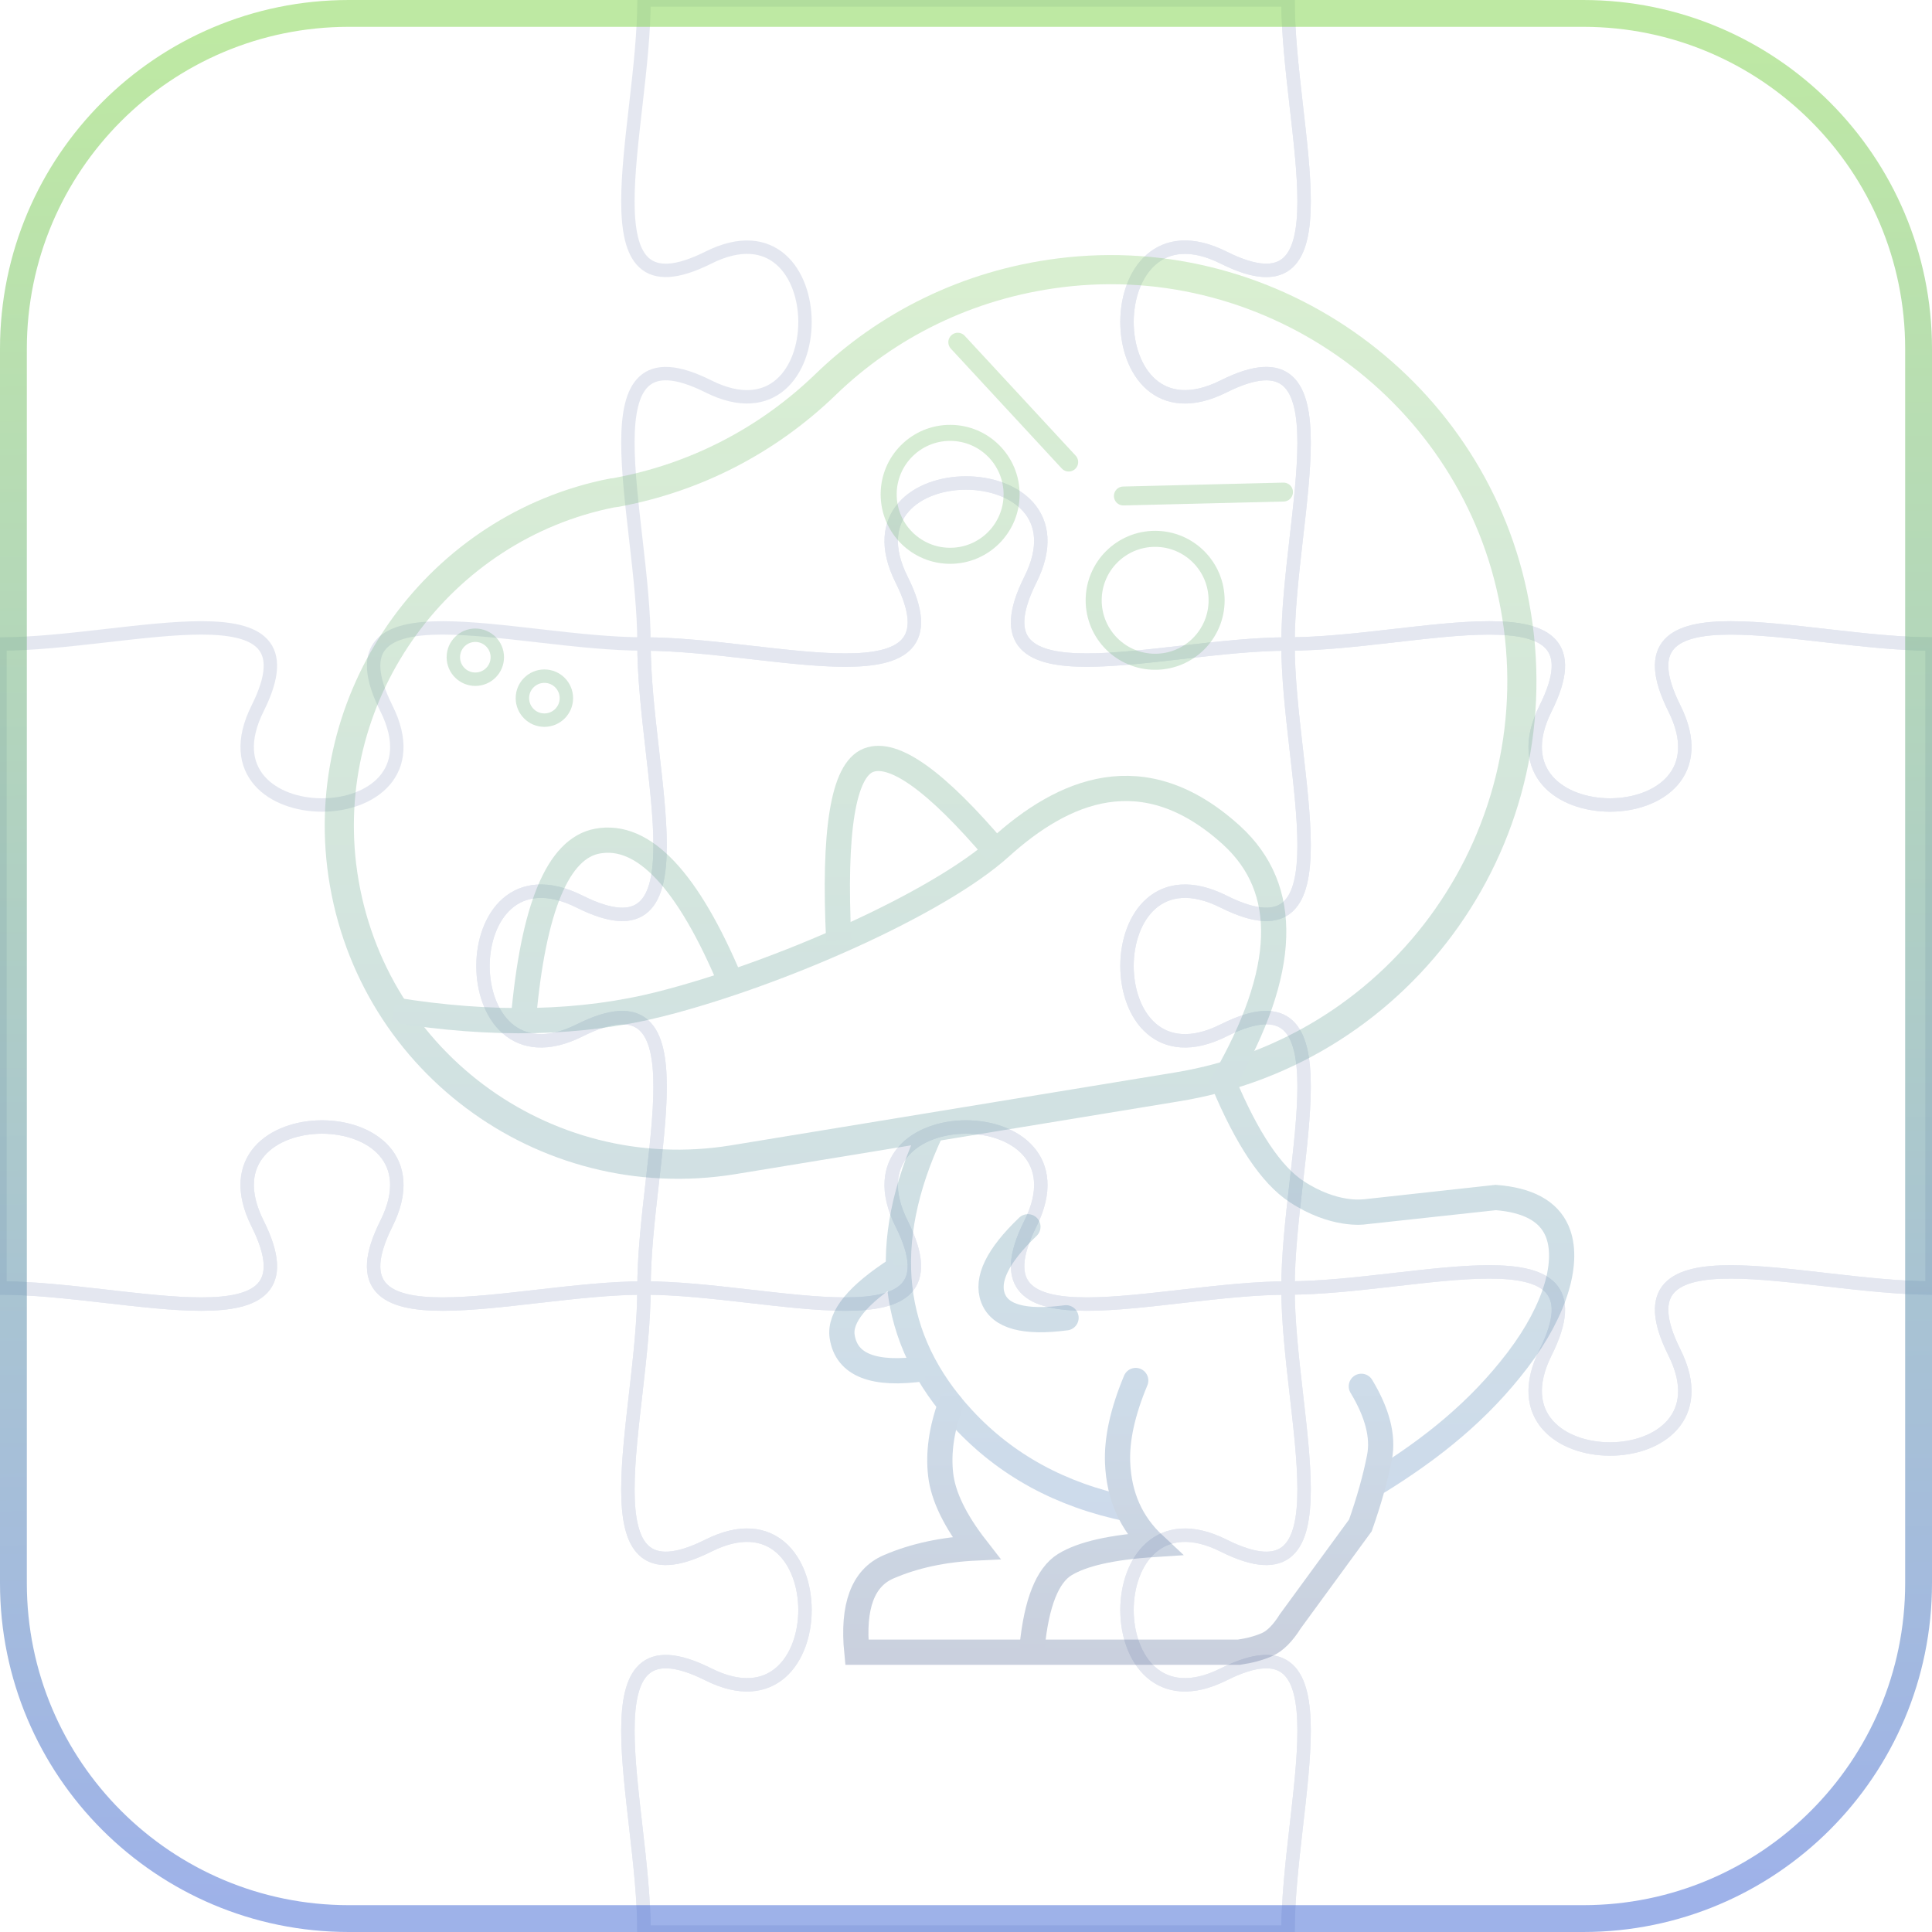
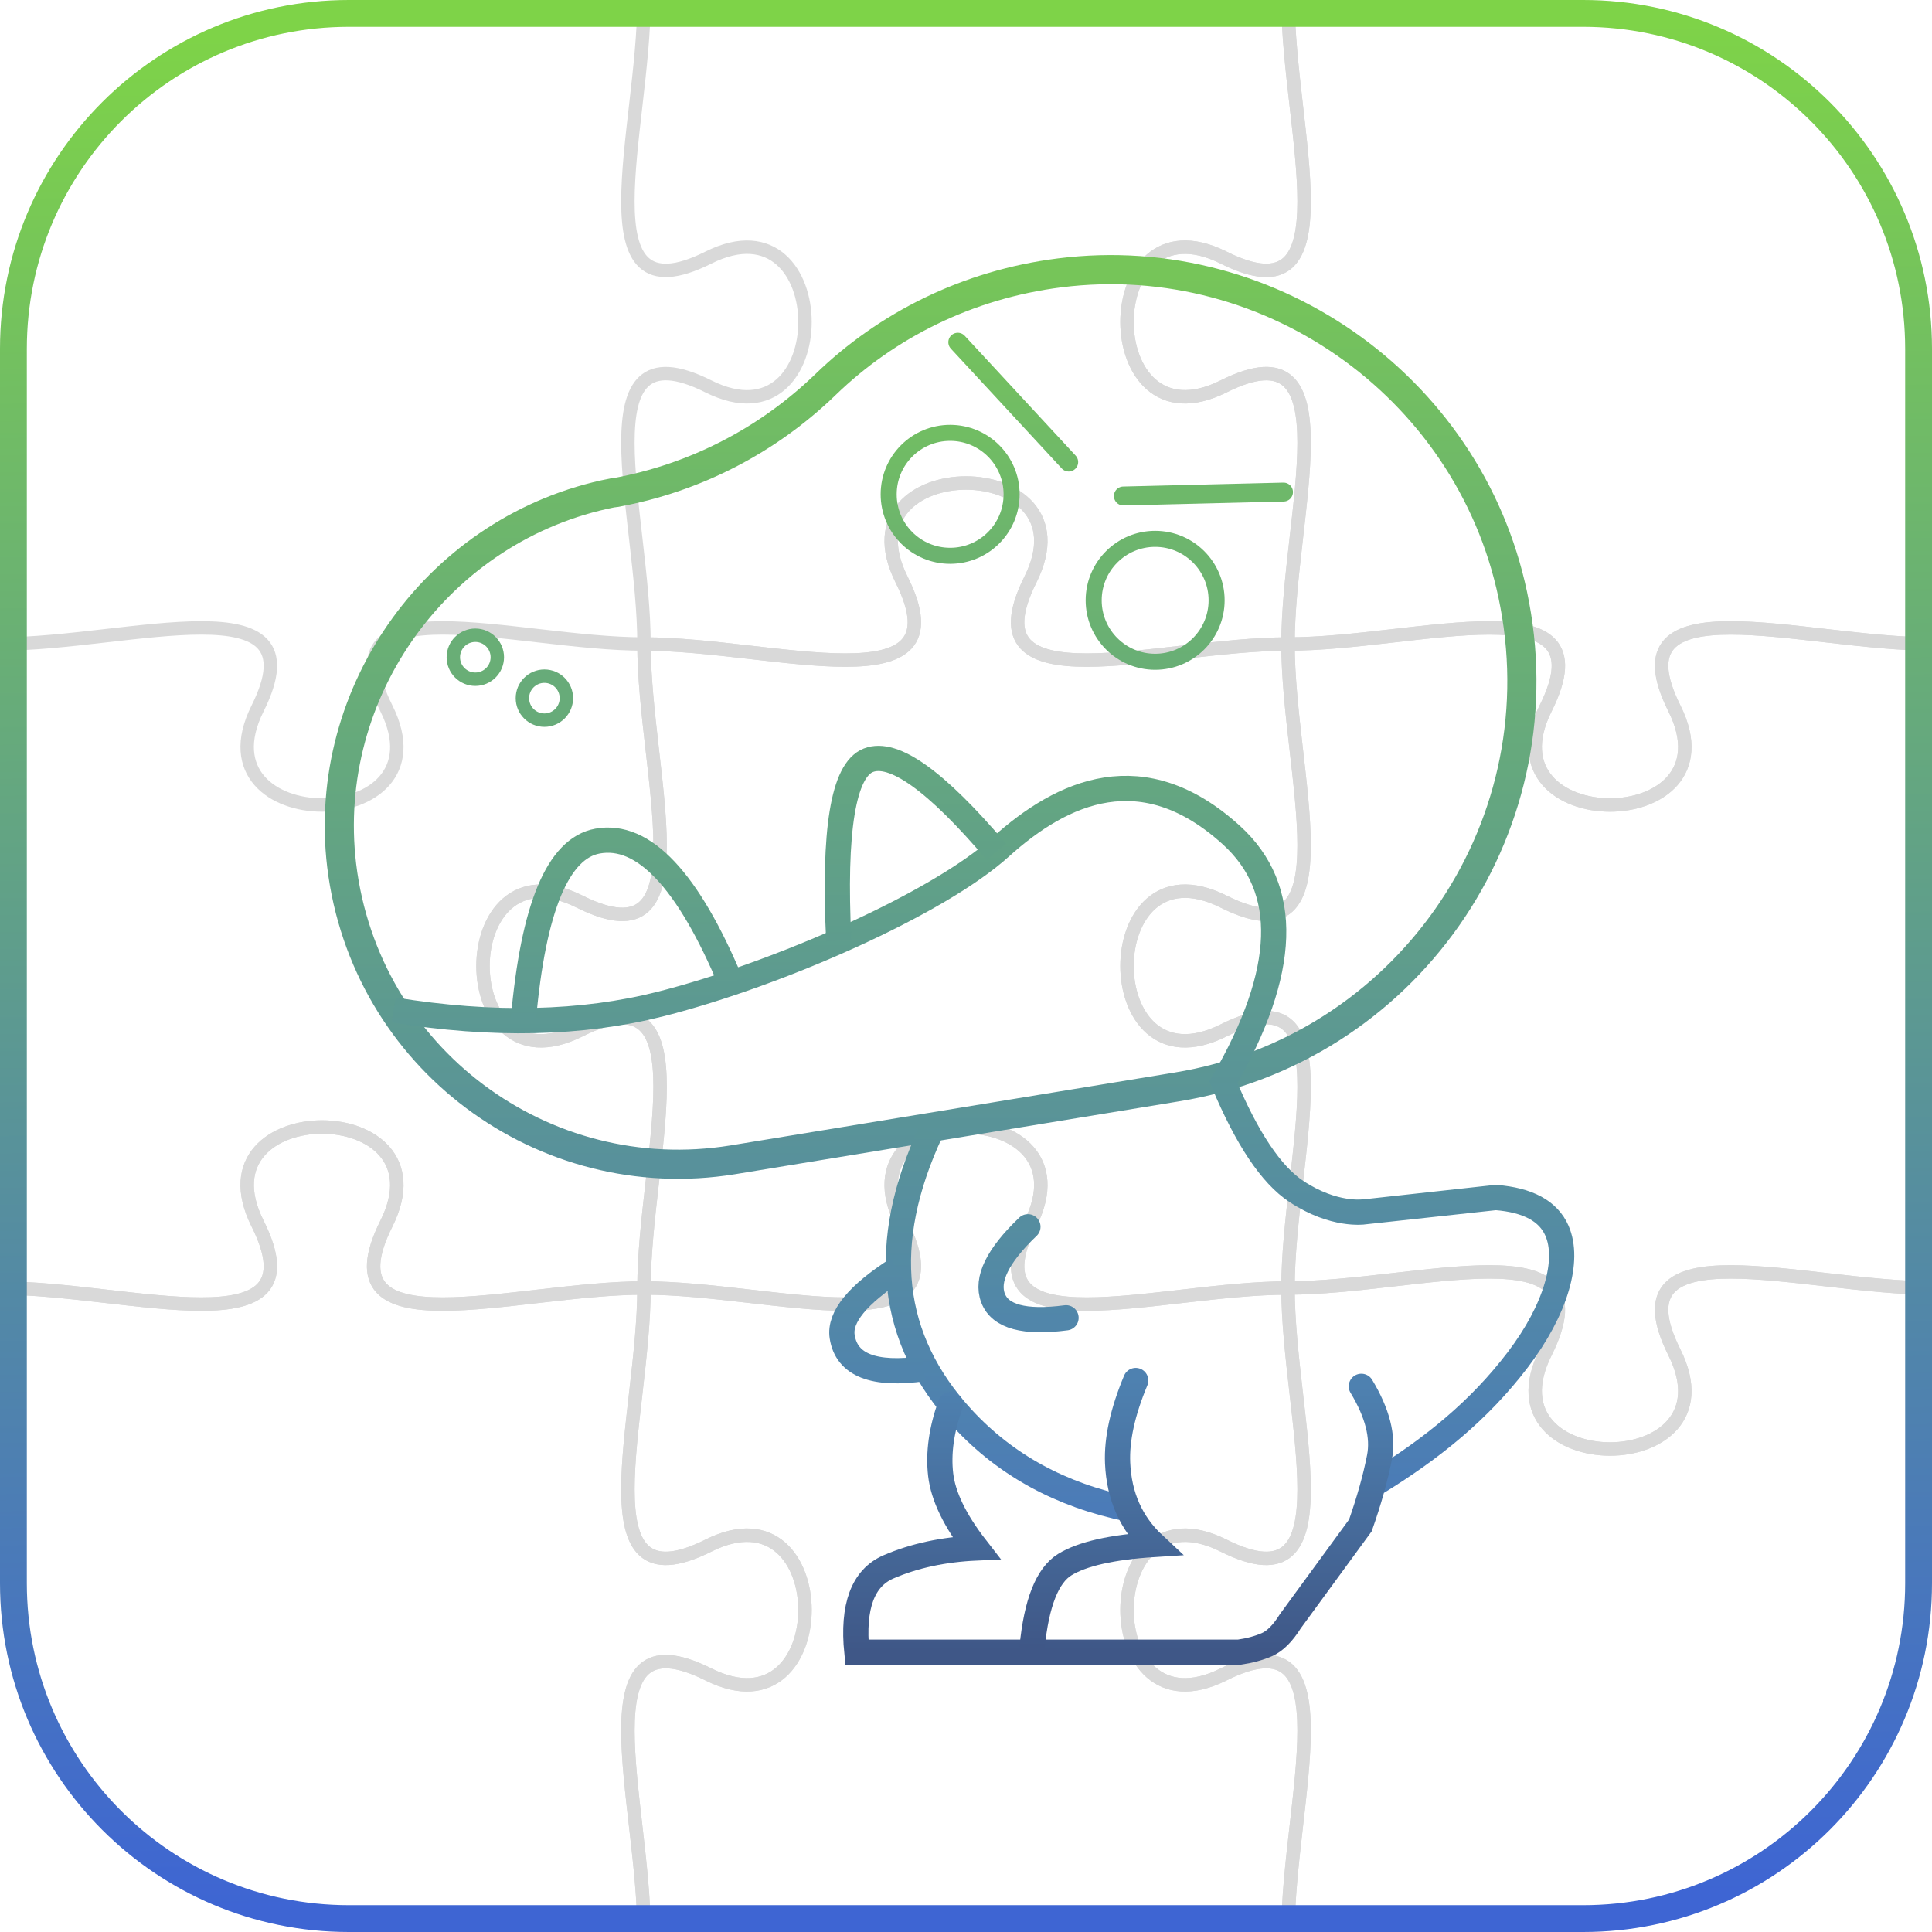
- <svg xmlns="http://www.w3.org/2000/svg" id="etmRpijM10J1" viewBox="0 0 288 288" shape-rendering="geometricPrecision" text-rendering="geometricPrecision" width="288" height="288">
+ <svg xmlns="http://www.w3.org/2000/svg" id="eflVa6yTcr21" viewBox="0 0 288 288" shape-rendering="geometricPrecision" text-rendering="geometricPrecision" width="288" height="288">
  <defs>
-     <linearGradient id="etmRpijM10J12-stroke" x1="0.5" y1="0" x2="0.5" y2="1" spreadMethod="pad" gradientUnits="objectBoundingBox" gradientTransform="translate(0 0)">
-       <stop id="etmRpijM10J12-stroke-0" offset="0%" stop-color="#76c559" />
-       <stop id="etmRpijM10J12-stroke-1" offset="100%" stop-color="#58919b" />
+     <linearGradient id="eflVa6yTcr212-stroke" x1="0.5" y1="0" x2="0.5" y2="1" spreadMethod="pad" gradientUnits="objectBoundingBox" gradientTransform="translate(0 0)">
+       <stop id="eflVa6yTcr212-stroke-0" offset="0%" stop-color="#76c559" />
+       <stop id="eflVa6yTcr212-stroke-1" offset="100%" stop-color="#58919b" />
    </linearGradient>
-     <linearGradient id="etmRpijM10J13-stroke" x1="0.5" y1="0" x2="0.5" y2="1" spreadMethod="pad" gradientUnits="objectBoundingBox" gradientTransform="translate(0 0)">
-       <stop id="etmRpijM10J13-stroke-0" offset="0%" stop-color="#64a681" />
-       <stop id="etmRpijM10J13-stroke-1" offset="100%" stop-color="#4b7cb6" />
+     <linearGradient id="eflVa6yTcr213-stroke" x1="0.5" y1="0" x2="0.5" y2="1" spreadMethod="pad" gradientUnits="objectBoundingBox" gradientTransform="translate(0 0)">
+       <stop id="eflVa6yTcr213-stroke-0" offset="0%" stop-color="#64a681" />
+       <stop id="eflVa6yTcr213-stroke-1" offset="100%" stop-color="#4b7cb6" />
    </linearGradient>
-     <linearGradient id="etmRpijM10J14-stroke" x1="0.5" y1="0" x2="0.5" y2="1" spreadMethod="pad" gradientUnits="objectBoundingBox" gradientTransform="translate(0 0)">
-       <stop id="etmRpijM10J14-stroke-0" offset="0%" stop-color="#64a680" />
-       <stop id="etmRpijM10J14-stroke-1" offset="100%" stop-color="#5e9c8d" />
+     <linearGradient id="eflVa6yTcr214-stroke" x1="0.5" y1="0" x2="0.5" y2="1" spreadMethod="pad" gradientUnits="objectBoundingBox" gradientTransform="translate(0 0)">
+       <stop id="eflVa6yTcr214-stroke-0" offset="0%" stop-color="#64a680" />
+       <stop id="eflVa6yTcr214-stroke-1" offset="100%" stop-color="#5e9c8d" />
    </linearGradient>
-     <linearGradient id="etmRpijM10J15-stroke" x1="90.417" y1="124.131" x2="90.417" y2="152.452" spreadMethod="pad" gradientUnits="userSpaceOnUse" gradientTransform="translate(0 0)">
-       <stop id="etmRpijM10J15-stroke-0" offset="0%" stop-color="#63a483" />
-       <stop id="etmRpijM10J15-stroke-1" offset="100%" stop-color="#5c9893" />
+     <linearGradient id="eflVa6yTcr215-stroke" x1="90.417" y1="124.131" x2="90.417" y2="152.452" spreadMethod="pad" gradientUnits="userSpaceOnUse" gradientTransform="translate(0 0)">
+       <stop id="eflVa6yTcr215-stroke-0" offset="0%" stop-color="#63a483" />
+       <stop id="eflVa6yTcr215-stroke-1" offset="100%" stop-color="#5c9893" />
    </linearGradient>
-     <linearGradient id="etmRpijM10J16-stroke" x1="0.5" y1="0" x2="0.5" y2="1" spreadMethod="pad" gradientUnits="objectBoundingBox" gradientTransform="translate(0 0)">
-       <stop id="etmRpijM10J16-stroke-0" offset="0%" stop-color="#599398" />
-       <stop id="etmRpijM10J16-stroke-1" offset="100%" stop-color="#4b7bb8" />
+     <linearGradient id="eflVa6yTcr216-stroke" x1="0.5" y1="0" x2="0.5" y2="1" spreadMethod="pad" gradientUnits="objectBoundingBox" gradientTransform="translate(0 0)">
+       <stop id="eflVa6yTcr216-stroke-0" offset="0%" stop-color="#599398" />
+       <stop id="eflVa6yTcr216-stroke-1" offset="100%" stop-color="#4b7bb8" />
    </linearGradient>
-     <linearGradient id="etmRpijM10J17-stroke" x1="0.5" y1="0" x2="0.5" y2="1" spreadMethod="pad" gradientUnits="objectBoundingBox" gradientTransform="translate(0 0)">
-       <stop id="etmRpijM10J17-stroke-0" offset="0%" stop-color="#4e81b0" />
-       <stop id="etmRpijM10J17-stroke-1" offset="100%" stop-color="#3f5787" />
+     <linearGradient id="eflVa6yTcr217-stroke" x1="0.5" y1="0" x2="0.5" y2="1" spreadMethod="pad" gradientUnits="objectBoundingBox" gradientTransform="translate(0 0)">
+       <stop id="eflVa6yTcr217-stroke-0" offset="0%" stop-color="#4e81b0" />
+       <stop id="eflVa6yTcr217-stroke-1" offset="100%" stop-color="#3f5787" />
    </linearGradient>
-     <linearGradient id="etmRpijM10J18-stroke" x1="0.5" y1="0" x2="0.5" y2="1" spreadMethod="pad" gradientUnits="objectBoundingBox" gradientTransform="translate(0 0)">
-       <stop id="etmRpijM10J18-stroke-0" offset="0%" stop-color="#4e81b0" />
-       <stop id="etmRpijM10J18-stroke-1" offset="100%" stop-color="#3f5787" />
+     <linearGradient id="eflVa6yTcr218-stroke" x1="0.5" y1="0" x2="0.5" y2="1" spreadMethod="pad" gradientUnits="objectBoundingBox" gradientTransform="translate(0 0)">
+       <stop id="eflVa6yTcr218-stroke-0" offset="0%" stop-color="#4e81b0" />
+       <stop id="eflVa6yTcr218-stroke-1" offset="100%" stop-color="#3f5787" />
    </linearGradient>
-     <linearGradient id="etmRpijM10J19-stroke" x1="0.5" y1="0" x2="0.5" y2="1" spreadMethod="pad" gradientUnits="objectBoundingBox" gradientTransform="translate(0 0)">
-       <stop id="etmRpijM10J19-stroke-0" offset="0%" stop-color="#558da0" />
-       <stop id="etmRpijM10J19-stroke-1" offset="100%" stop-color="#5186aa" />
+     <linearGradient id="eflVa6yTcr219-stroke" x1="0.5" y1="0" x2="0.5" y2="1" spreadMethod="pad" gradientUnits="objectBoundingBox" gradientTransform="translate(0 0)">
+       <stop id="eflVa6yTcr219-stroke-0" offset="0%" stop-color="#558da0" />
+       <stop id="eflVa6yTcr219-stroke-1" offset="100%" stop-color="#5186aa" />
    </linearGradient>
-     <linearGradient id="etmRpijM10J20-stroke" x1="0.5" y1="0" x2="0.5" y2="1" spreadMethod="pad" gradientUnits="objectBoundingBox" gradientTransform="translate(0 0)">
-       <stop id="etmRpijM10J20-stroke-0" offset="0%" stop-color="#548aa4" />
-       <stop id="etmRpijM10J20-stroke-1" offset="100%" stop-color="#5084ac" />
+     <linearGradient id="eflVa6yTcr220-stroke" x1="0.5" y1="0" x2="0.5" y2="1" spreadMethod="pad" gradientUnits="objectBoundingBox" gradientTransform="translate(0 0)">
+       <stop id="eflVa6yTcr220-stroke-0" offset="0%" stop-color="#548aa4" />
+       <stop id="eflVa6yTcr220-stroke-1" offset="100%" stop-color="#5084ac" />
    </linearGradient>
-     <linearGradient id="etmRpijM10J23-stroke" x1="0.5" y1="0" x2="0.5" y2="1" spreadMethod="pad" gradientUnits="objectBoundingBox" gradientTransform="translate(0 0)">
-       <stop id="etmRpijM10J23-stroke-0" offset="0%" stop-color="#71bd63" />
-       <stop id="etmRpijM10J23-stroke-1" offset="100%" stop-color="#6cb36f" />
+     <linearGradient id="eflVa6yTcr223-stroke" x1="0.5" y1="0" x2="0.5" y2="1" spreadMethod="pad" gradientUnits="objectBoundingBox" gradientTransform="translate(0 0)">
+       <stop id="eflVa6yTcr223-stroke-0" offset="0%" stop-color="#71bd63" />
+       <stop id="eflVa6yTcr223-stroke-1" offset="100%" stop-color="#6cb36f" />
    </linearGradient>
-     <linearGradient id="etmRpijM10J24-stroke" x1="0.5" y1="0" x2="0.5" y2="1" spreadMethod="pad" gradientUnits="objectBoundingBox" gradientTransform="translate(0 0)">
-       <stop id="etmRpijM10J24-stroke-0" offset="0%" stop-color="#6db56d" />
-       <stop id="etmRpijM10J24-stroke-1" offset="100%" stop-color="#69af75" />
+     <linearGradient id="eflVa6yTcr224-stroke" x1="0.5" y1="0" x2="0.5" y2="1" spreadMethod="pad" gradientUnits="objectBoundingBox" gradientTransform="translate(0 0)">
+       <stop id="eflVa6yTcr224-stroke-0" offset="0%" stop-color="#6db56d" />
+       <stop id="eflVa6yTcr224-stroke-1" offset="100%" stop-color="#69af75" />
    </linearGradient>
-     <linearGradient id="etmRpijM10J25-stroke" x1="0.5" y1="0" x2="0.5" y2="1" spreadMethod="pad" gradientUnits="objectBoundingBox" gradientTransform="translate(0 0)">
-       <stop id="etmRpijM10J25-stroke-0" offset="0%" stop-color="#74c15e" />
-       <stop id="etmRpijM10J25-stroke-1" offset="100%" stop-color="#6fb968" />
+     <linearGradient id="eflVa6yTcr225-stroke" x1="0.5" y1="0" x2="0.5" y2="1" spreadMethod="pad" gradientUnits="objectBoundingBox" gradientTransform="translate(0 0)">
+       <stop id="eflVa6yTcr225-stroke-0" offset="0%" stop-color="#74c15e" />
+       <stop id="eflVa6yTcr225-stroke-1" offset="100%" stop-color="#6fb968" />
    </linearGradient>
-     <linearGradient id="etmRpijM10J27-stroke" x1="0.49" y1="0" x2="0.5" y2="0.999" spreadMethod="pad" gradientUnits="objectBoundingBox" gradientTransform="translate(0 0)">
-       <stop id="etmRpijM10J27-stroke-0" offset="0%" stop-color="#7ed348" />
-       <stop id="etmRpijM10J27-stroke-1" offset="100%" stop-color="#3e65d3" />
+     <linearGradient id="eflVa6yTcr227-stroke" x1="0.49" y1="0" x2="0.5" y2="0.999" spreadMethod="pad" gradientUnits="objectBoundingBox" gradientTransform="translate(0 0)">
+       <stop id="eflVa6yTcr227-stroke-0" offset="0%" stop-color="#7ed348" />
+       <stop id="eflVa6yTcr227-stroke-1" offset="100%" stop-color="#3e65d3" />
    </linearGradient>
  </defs>
-   <g opacity="0.4">
-     <path d="M192,0c0,19.2,9.6,48-9.6,38.4s-19.2,28.8,0,19.2s9.6,19.2,9.6,38.4v0c-19.2,0-48,9.6-38.4-9.6s-28.8-19.2-19.2,0-19.2,9.6-38.4,9.6c0-19.2-9.6-48,9.6-38.4s19.2-28.8,0-19.2-9.6-19.2-9.6-38.4h96Z" fill="none" stroke="#bcc4da" stroke-width="2" stroke-miterlimit="1" />
-     <path d="M192,0c0,19.2,9.6,48-9.6,38.4s-19.2,28.8,0,19.2s9.6,19.2,9.6,38.4c19.2,0,48-9.6,38.4,9.6s28.8,19.2,19.2,0s19.2-9.6,38.4-9.6" fill="none" stroke="#bcc4da" stroke-width="2" stroke-miterlimit="1" />
-     <path d="M0,192c19.2,0,48,9.6,38.4-9.6s28.8-19.2,19.2,0s19.2,9.6,38.4,9.6v0c0-19.2,9.6-48-9.6-38.4s-19.2-28.8,0-19.2s9.6-19.2,9.6-38.4c-19.2,0-48-9.6-38.4,9.6s-28.8,19.2-19.2,0-19.2-9.6-38.4-9.6v96Z" fill="none" stroke="#bcc4da" stroke-width="2" stroke-miterlimit="1" />
-     <path d="M192,96c-19.2,0-48,9.6-38.4-9.6s-28.8-19.2-19.2,0-19.2,9.6-38.4,9.6c0,19.2,9.6,48-9.6,38.4s-19.2,28.8,0,19.2s9.6,19.2,9.6,38.4v0c19.2,0,48,9.6,38.4-9.6s28.8-19.2,19.2,0s19.2,9.6,38.4,9.6v0c0-19.2,9.6-48-9.6-38.4s-19.2-28.8,0-19.2s9.6-19.2,9.6-38.4" fill="none" stroke="#bcc4da" stroke-width="2" stroke-miterlimit="1" />
-     <path d="M288,192c-19.2,0-48-9.6-38.4,9.6s-28.8,19.2-19.2,0-19.2-9.6-38.4-9.6c0-19.2,9.6-48-9.6-38.4s-19.2-28.8,0-19.2s9.6-19.2,9.6-38.4c19.2,0,48-9.6,38.4,9.6s28.8,19.2,19.2,0s19.2-9.6,38.4-9.6v96Z" fill="none" stroke="#bcc4da" stroke-width="2" stroke-miterlimit="1" />
-     <path d="M0,192c19.2,0,48,9.6,38.4-9.6s28.8-19.2,19.2,0s19.2,9.6,38.4,9.6c0,19.2-9.6,48,9.6,38.4s19.2,28.8,0,19.2-9.6,19.2-9.6,38.4" fill="none" stroke="#bcc4da" stroke-width="2" stroke-miterlimit="1" />
-     <path d="M192,288h-96c0-19.2-9.6-48,9.6-38.4s19.2-28.8,0-19.2-9.6-19.2-9.6-38.4c19.2,0,48,9.6,38.4-9.6s28.8-19.2,19.2,0s19.2,9.6,38.4,9.6c0,19.2,9.6,48-9.6,38.4s-19.2,28.8,0,19.2s9.6,19.2,9.6,38.4Z" fill="none" stroke="#bcc4da" stroke-width="2" stroke-miterlimit="1" />
-     <path d="M192,288c0-19.2,9.6-48-9.6-38.4s-19.2-28.8,0-19.2s9.6-19.2,9.6-38.4c19.2,0,48-9.6,38.4,9.6s28.8,19.2,19.2,0s19.2-9.6,38.4-9.6" fill="none" stroke="#bcc4da" stroke-width="2" stroke-miterlimit="1" />
+   <g style="mix-blend-mode:multiply" opacity="0.15">
+     <path d="M192,0c0,19.2,9.6,48-9.6,38.4s-19.2,28.8,0,19.2s9.6,19.2,9.6,38.4v0c-19.2,0-48,9.6-38.4-9.6s-28.8-19.2-19.2,0-19.2,9.6-38.4,9.6c0-19.2-9.6-48,9.6-38.4s19.2-28.8,0-19.2-9.6-19.2-9.6-38.4h96Z" fill="none" stroke="#000" stroke-width="2" stroke-miterlimit="1" />
+     <path d="M192,0c0,19.2,9.6,48-9.6,38.4s-19.2,28.8,0,19.2s9.6,19.2,9.6,38.4c19.2,0,48-9.6,38.4,9.6s28.8,19.2,19.2,0s19.2-9.6,38.4-9.6" fill="none" stroke="#000" stroke-width="2" stroke-miterlimit="1" />
+     <path d="M0,192c19.2,0,48,9.6,38.4-9.6s28.8-19.2,19.2,0s19.2,9.6,38.4,9.6v0c0-19.2,9.6-48-9.6-38.4s-19.2-28.8,0-19.2s9.6-19.2,9.6-38.4c-19.2,0-48-9.6-38.4,9.6s-28.8,19.2-19.2,0-19.2-9.6-38.4-9.6v96Z" fill="none" stroke="#000" stroke-width="2" stroke-miterlimit="1" />
+     <path d="M192,96c-19.2,0-48,9.6-38.4-9.6s-28.8-19.2-19.2,0-19.2,9.6-38.4,9.6c0,19.2,9.6,48-9.6,38.4s-19.2,28.8,0,19.2s9.6,19.2,9.6,38.4v0c19.2,0,48,9.6,38.4-9.6s28.8-19.2,19.2,0s19.2,9.6,38.4,9.6v0c0-19.2,9.6-48-9.6-38.4s-19.2-28.8,0-19.2s9.6-19.2,9.6-38.4" fill="none" stroke="#000" stroke-width="2" stroke-miterlimit="1" />
+     <path d="M288,192c-19.2,0-48-9.6-38.4,9.6s-28.8,19.2-19.2,0-19.2-9.6-38.4-9.6c0-19.2,9.6-48-9.6-38.4s-19.2-28.8,0-19.2s9.6-19.2,9.6-38.4c19.2,0,48-9.6,38.4,9.6s28.8,19.2,19.2,0s19.2-9.6,38.4-9.6v96Z" fill="none" stroke="#000" stroke-width="2" stroke-miterlimit="1" />
+     <path d="M0,192c19.2,0,48,9.6,38.4-9.6s28.8-19.2,19.2,0s19.2,9.6,38.4,9.6c0,19.2-9.6,48,9.6,38.4s19.2,28.8,0,19.2-9.6,19.2-9.6,38.4" fill="none" stroke="#000" stroke-width="2" stroke-miterlimit="1" />
+     <path d="M192,288h-96c0-19.2-9.6-48,9.6-38.4s19.2-28.8,0-19.2-9.6-19.2-9.6-38.4c19.2,0,48,9.6,38.4-9.6s28.8-19.2,19.2,0s19.2,9.6,38.4,9.6c0,19.2,9.6,48-9.6,38.4s-19.2,28.8,0,19.2s9.6,19.2,9.6,38.4Z" fill="none" stroke="#000" stroke-width="2" stroke-miterlimit="1" />
+     <path d="M192,288c0-19.2,9.6-48-9.6-38.4s-19.2-28.8,0-19.2s9.6-19.2,9.6-38.4c19.2,0,48-9.6,38.4,9.6s28.8,19.2,19.2,0s19.2-9.6,38.4-9.6" fill="none" stroke="#000" stroke-width="2" stroke-miterlimit="1" />
  </g>
-   <g transform="matrix(.94 0 0 0.94 8.501194 8.59445)" opacity="0.28">
-     <path d="M405.5,143.9c8.8,46.9-22.7,91.7-69.6,99.3l-91.4,15c-39,6.3-75.7-20.9-80.5-60.6-4.3-36,20.2-69.7,55.7-76.7.3,0,.6-.1.8-.1c16.3-3,31.2-10.7,43.1-22.2c12.6-12.2,29.2-20.6,48.2-23c44.2-5.6,85.6,24.6,93.7,68.3Z" transform="matrix(.770287 0 0 0.770289-81.18658-24.10177)" fill="none" stroke="url(#etmRpijM10J12-stroke)" stroke-width="6" />
-     <path d="M209.358,225.915c8.743-5.39,16.169-11.378,22.278-19.403s8.264-15.81,6.228-20.481q-2.036-4.671-9.702-5.27-20.721,2.276-20.84,2.276c-.12,0-4.791.719-10.78-3.234q-5.989-3.952-11.576-17.316q15.292-26.443,1.274-39.186c-14.018-12.743-26.761-7.009-36.637,1.912s-35.044,20.071-53.841,24.85q-18.796,4.779-42.372.956" transform="translate(.000003 0.000001)" fill="none" stroke="url(#etmRpijM10J13-stroke)" stroke-width="4" />
-     <path d="M123.971,140.057q-1.282-26.288,4.702-28.638t20.303,14.533" transform="translate(.000001 0)" fill="none" stroke="url(#etmRpijM10J14-stroke)" stroke-width="4" />
-     <path d="M73.961,152.452q2.351-26.501,11.755-28.211q10.928-1.987,21.158,22.441" transform="translate(.000001 0.000002)" fill="none" stroke="url(#etmRpijM10J15-stroke)" stroke-width="4" />
-     <path d="M138.589,170.3q-12.423,26.643,5.06,45.544q10.207,11.034,26.271,14.324" fill="none" stroke="url(#etmRpijM10J16-stroke)" stroke-width="4" />
-     <path d="M206.843,210.704q3.833,6.348,2.875,11.259t-3.025,10.794L195.585,247.954q-1.797,2.875-3.713,3.713t-4.432,1.198h-60.605q-1.078-10.899,5.03-13.534t13.894-2.994q-5.03-6.468-5.629-11.618t1.557-11.139" transform="translate(.000004 0.000002)" fill="none" stroke="url(#etmRpijM10J17-stroke)" stroke-width="4" stroke-linecap="round" />
-     <path d="M171.062,209.961q-3.112,7.446-2.871,13.081.336,7.88,5.743,12.921-9.97.639-14.118,3.192t-5.184,13.08" transform="translate(0-.178043)" fill="none" stroke="url(#etmRpijM10J18-stroke)" stroke-width="4" stroke-linecap="round" />
-     <path d="M153.966,185.402q-7.217,6.892-5.527,11.314t11.574,3.121" transform="translate(.000001 0.000002)" fill="none" stroke="url(#etmRpijM10J19-stroke)" stroke-width="4" stroke-linecap="round" />
-     <path d="M133.354,192.099q-9.493,6.078-8.778,10.728q1.04,6.762,12.939,5.072" transform="translate(-.06502 0.000001)" fill="none" stroke="url(#etmRpijM10J20-stroke)" stroke-width="4" />
+   <g transform="matrix(.94 0 0 0.94 8.501194 8.59445)">
+     <path d="M405.5,143.9c8.8,46.9-22.7,91.7-69.6,99.3l-91.4,15c-39,6.3-75.7-20.9-80.5-60.6-4.3-36,20.2-69.7,55.7-76.7.3,0,.6-.1.8-.1c16.3-3,31.2-10.7,43.1-22.2c12.6-12.2,29.2-20.6,48.2-23c44.2-5.6,85.6,24.6,93.7,68.3Z" transform="matrix(.770287 0 0 0.770289-81.18658-24.10177)" fill="none" stroke="url(#eflVa6yTcr212-stroke)" stroke-width="6" />
+     <path d="M209.358,225.915c8.743-5.39,16.169-11.378,22.278-19.403s8.264-15.81,6.228-20.481q-2.036-4.671-9.702-5.27-20.721,2.276-20.84,2.276c-.12,0-4.791.719-10.78-3.234q-5.989-3.952-11.576-17.316q15.292-26.443,1.274-39.186c-14.018-12.743-26.761-7.009-36.637,1.912s-35.044,20.071-53.841,24.85q-18.796,4.779-42.372.956" transform="translate(.000003 0.000001)" fill="none" stroke="url(#eflVa6yTcr213-stroke)" stroke-width="4" />
+     <path d="M123.971,140.057q-1.282-26.288,4.702-28.638t20.303,14.533" transform="translate(.000001 0)" fill="none" stroke="url(#eflVa6yTcr214-stroke)" stroke-width="4" />
+     <path d="M73.961,152.452q2.351-26.501,11.755-28.211q10.928-1.987,21.158,22.441" transform="translate(.000001 0.000002)" fill="none" stroke="url(#eflVa6yTcr215-stroke)" stroke-width="4" />
+     <path d="M138.589,170.3q-12.423,26.643,5.06,45.544q10.207,11.034,26.271,14.324" fill="none" stroke="url(#eflVa6yTcr216-stroke)" stroke-width="4" />
+     <path d="M206.843,210.704q3.833,6.348,2.875,11.259t-3.025,10.794L195.585,247.954q-1.797,2.875-3.713,3.713t-4.432,1.198h-60.605q-1.078-10.899,5.03-13.534t13.894-2.994q-5.03-6.468-5.629-11.618t1.557-11.139" transform="translate(.000004 0.000002)" fill="none" stroke="url(#eflVa6yTcr217-stroke)" stroke-width="4" stroke-linecap="round" />
+     <path d="M171.062,209.961q-3.112,7.446-2.871,13.081.336,7.88,5.743,12.921-9.97.639-14.118,3.192t-5.184,13.08" transform="translate(0-.178043)" fill="none" stroke="url(#eflVa6yTcr218-stroke)" stroke-width="4" stroke-linecap="round" />
+     <path d="M153.966,185.402q-7.217,6.892-5.527,11.314t11.574,3.121" transform="translate(.000001 0.000002)" fill="none" stroke="url(#eflVa6yTcr219-stroke)" stroke-width="4" stroke-linecap="round" />
+     <path d="M133.354,192.099q-9.493,6.078-8.778,10.728q1.04,6.762,12.939,5.072" transform="translate(-.06502 0.000001)" fill="none" stroke="url(#eflVa6yTcr220-stroke)" stroke-width="4" />
    <ellipse rx="4.918" ry="4.918" transform="matrix(.709056 0 0 0.709056 66.3352 95.08215)" fill="none" stroke="#69ae76" stroke-width="3" />
    <ellipse rx="4.918" ry="4.918" transform="matrix(.709056 0 0 0.709056 77.28763 101.5725)" fill="none" stroke="#67ab79" stroke-width="3" />
-     <ellipse rx="11.499" ry="11.499" transform="matrix(.847687 0 0 0.847687 141.6321 69.25008)" fill="none" stroke="url(#etmRpijM10J23-stroke)" stroke-width="3" />
-     <ellipse rx="11.499" ry="11.499" transform="matrix(.847687 0 0 0.847687 174.1429 86.05517)" fill="none" stroke="url(#etmRpijM10J24-stroke)" stroke-width="3" />
-     <path d="M142.845,45.127L160.435,64.131" fill="none" stroke="url(#etmRpijM10J25-stroke)" stroke-width="3" stroke-linecap="round" />
+     <ellipse rx="11.499" ry="11.499" transform="matrix(.847687 0 0 0.847687 141.6321 69.25008)" fill="none" stroke="url(#eflVa6yTcr223-stroke)" stroke-width="3" />
+     <ellipse rx="11.499" ry="11.499" transform="matrix(.847687 0 0 0.847687 174.1429 86.05517)" fill="none" stroke="url(#eflVa6yTcr224-stroke)" stroke-width="3" />
+     <path d="M142.845,45.127L160.435,64.131" fill="none" stroke="url(#eflVa6yTcr225-stroke)" stroke-width="3" stroke-linecap="round" />
    <path d="M169.104,69.513l25.394-.622" transform="translate(.000001 0)" fill="none" stroke="#6eb86a" stroke-width="3" stroke-linecap="round" />
  </g>
-   <rect width="284" height="284" rx="50" ry="50" transform="translate(1.999999 2)" opacity="0.5" fill="none" stroke="url(#etmRpijM10J27-stroke)" stroke-width="4" />
+   <rect width="284" height="284" rx="50" ry="50" transform="translate(1.999999 2)" fill="none" stroke="url(#eflVa6yTcr227-stroke)" stroke-width="4" />
</svg>
